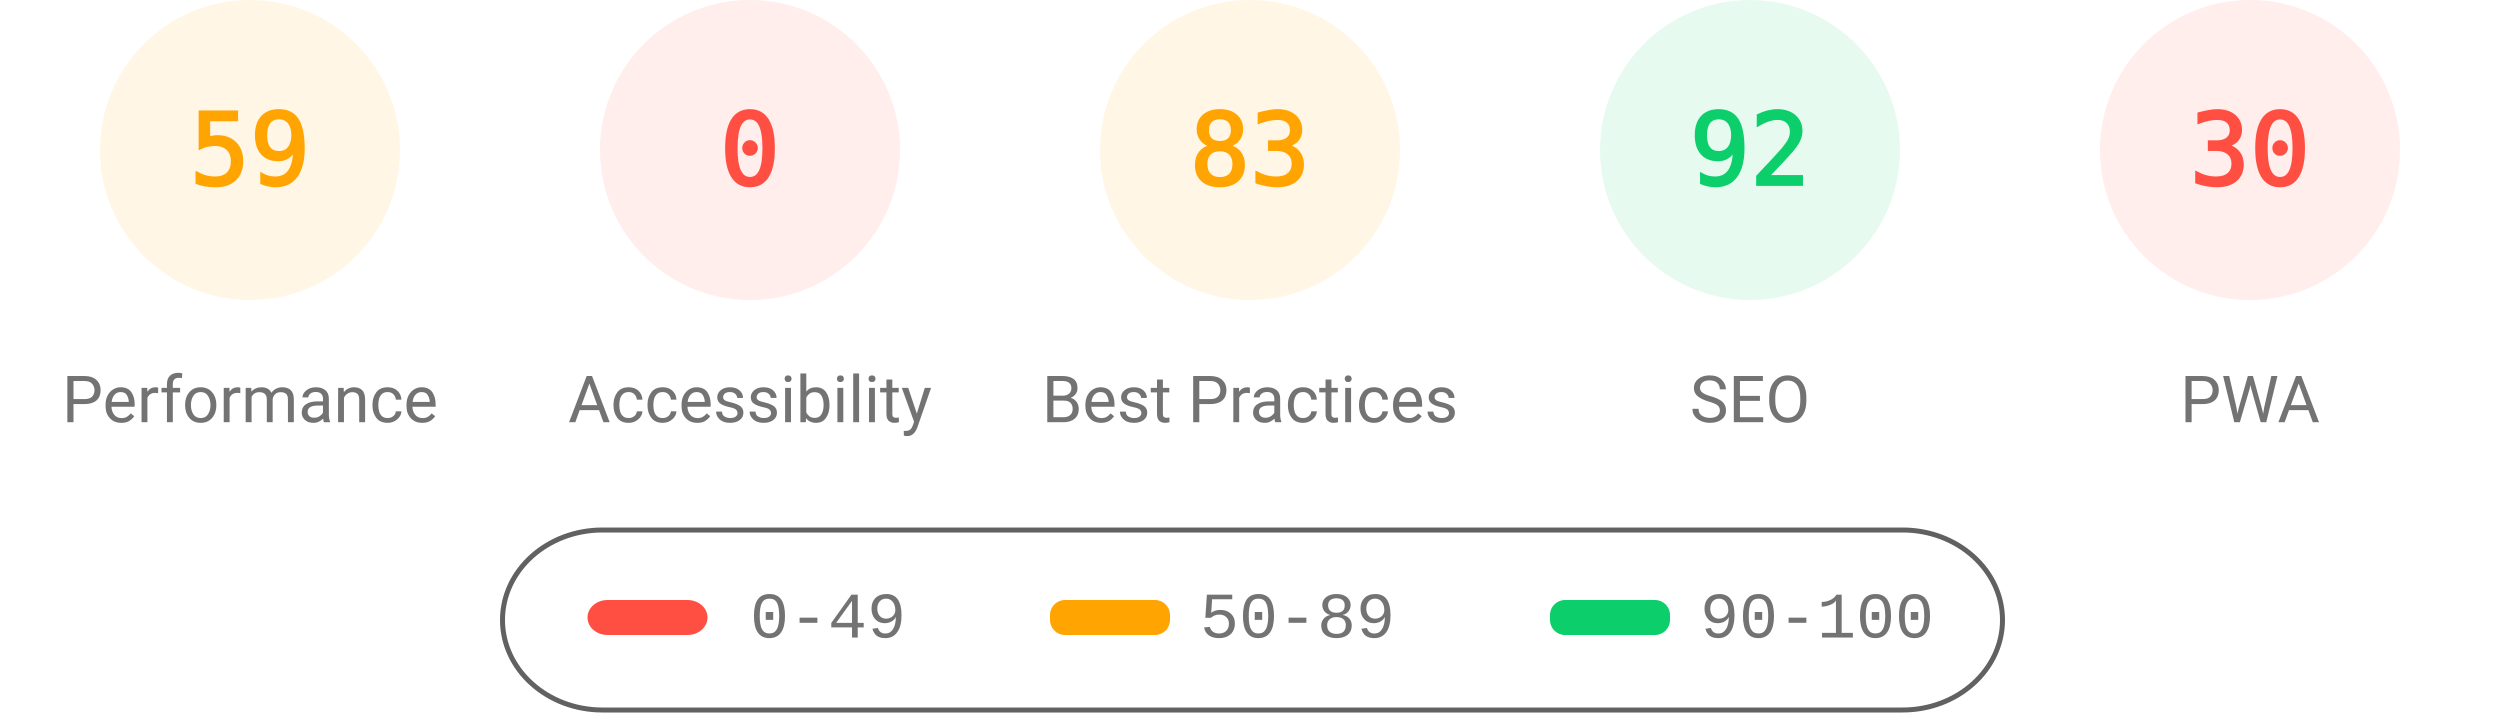
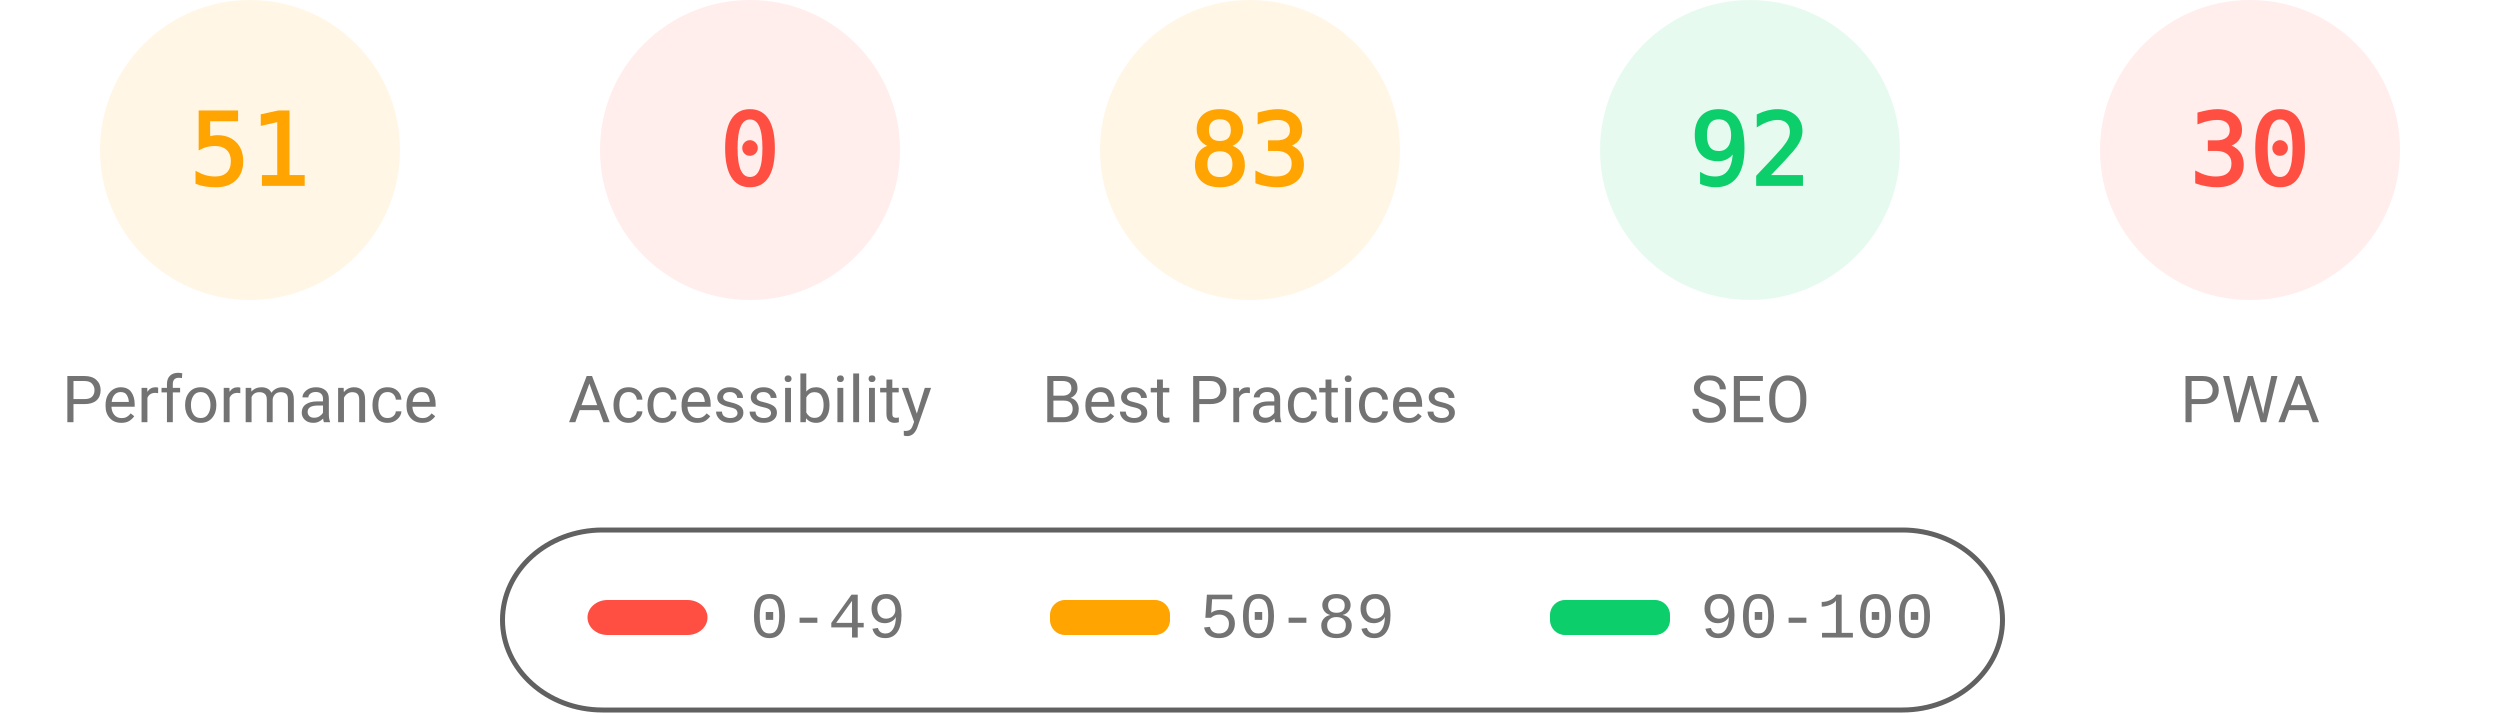
<svg xmlns="http://www.w3.org/2000/svg" fill="none" width="1000" height="285">
  <style>.gauge-base{opacity:.1}.gauge-arc{fill:none;animation-delay:250ms;stroke-linecap:round;transform:rotate(-90deg);transform-origin:100px 60px;animation:load-gauge 1s ease forwards}.guage-text{font-size:40px;font-family:monospace;text-align:center}.guage-red{color:#ff4e42;fill:#ff4e42;stroke:#ff4e42}.guage-orange{color:#ffa400;fill:#ffa400;stroke:#ffa400}.guage-green{color:#0cce6b;fill:#0cce6b;stroke:#0cce6b}.guage-undefined{color:#5c5c5c;fill:#5c5c5c;stroke:#5c5c5c}.guage-title{color:#737373;fill:#737373;stroke:none;font-size:26px;line-height:26px;font-family:Roboto,Halvetica,Arial,sans-serif}@keyframes load-gauge{from{stroke-dasharray:0 352.858}}</style>
  <svg class="guage-div guage-perf guage-orange" viewBox="0 0 200 200" width="200" height="200">
    <circle class="gauge-base" r="56" cx="100" cy="60" stroke-width="8" />
-     <circle class="gauge-arc guage-arc-1" r="56" cx="100" cy="60" stroke-width="8" style="stroke-dasharray:207.596,351.858" />
-     <text class="guage-text" x="100" y="60" alignment-baseline="central" dominant-baseline="central" text-anchor="middle">59</text>
+     <circle class="gauge-arc guage-arc-1" r="56" cx="100" cy="60" stroke-width="8" style="stroke-dasharray:179.448,351.858" />
+     <text class="guage-text" x="100" y="60" alignment-baseline="central" dominant-baseline="central" text-anchor="middle">51</text>
    <text class="guage-title" x="100" y="160" alignment-baseline="central" dominant-baseline="central" text-anchor="middle">Performance</text>
  </svg>
  <svg class="guage-div guage-acc guage-red" viewBox="0 0 200 200" width="200" height="200" x="200">
    <circle class="gauge-base" r="56" cx="100" cy="60" stroke-width="8" />
    <circle class="gauge-arc guage-arc-2" r="56" cx="100" cy="60" stroke-width="8" style="stroke-dasharray:0,351.858" />
    <text class="guage-text" x="100" y="60" alignment-baseline="central" dominant-baseline="central" text-anchor="middle">0</text>
    <text class="guage-title" x="100" y="160" alignment-baseline="central" dominant-baseline="central" text-anchor="middle">Accessibility</text>
  </svg>
  <svg class="guage-div guage-best guage-orange" viewBox="0 0 200 200" width="200" height="200" x="400">
    <circle class="gauge-base" r="56" cx="100" cy="60" stroke-width="8" />
    <circle class="gauge-arc guage-arc-3" r="56" cx="100" cy="60" stroke-width="8" style="stroke-dasharray:292.042,351.858" />
    <text class="guage-text" x="100" y="60" alignment-baseline="central" dominant-baseline="central" text-anchor="middle">83</text>
    <text class="guage-title" x="100" y="160" alignment-baseline="central" dominant-baseline="central" text-anchor="middle">Best Practices</text>
  </svg>
  <svg class="guage-div guage-seo guage-green" viewBox="0 0 200 200" width="200" height="200" x="600">
    <circle class="gauge-base" r="56" cx="100" cy="60" stroke-width="8" />
    <circle class="gauge-arc guage-arc-4" r="56" cx="100" cy="60" stroke-width="8" style="stroke-dasharray:323.709,351.858" />
    <text class="guage-text" x="100" y="60" alignment-baseline="central" dominant-baseline="central" text-anchor="middle">92</text>
    <text class="guage-title" x="100" y="160" alignment-baseline="central" dominant-baseline="central" text-anchor="middle">SEO</text>
  </svg>
  <svg class="guage-div guage-pwa guage-red" viewBox="0 0 200 200" width="200" height="200" x="800">
    <circle class="gauge-base" r="56" cx="100" cy="60" stroke-width="8" />
    <circle class="gauge-arc guage-arc-4" r="56" cx="100" cy="60" stroke-width="8" style="stroke-dasharray:105.557,351.858" />
    <text class="guage-text" x="100" y="60" alignment-baseline="central" dominant-baseline="central" text-anchor="middle">30</text>
    <text class="guage-title" x="100" y="160" alignment-baseline="central" dominant-baseline="central" text-anchor="middle">PWA</text>
  </svg>
  <svg width="604" height="76" x="200" y="210">
    <path fill="none" id="canvas_background" d="M-1-1h604v80H-1z" />
    <rect fill-opacity="0" stroke="#616161" stroke-width="2" rx="40" id="svg_2" height="72" width="600" y="2" x="1" fill="#000" />
    <rect stroke="#000" rx="8" id="svg_3" height="14" width="48" y="30" x="35" stroke-opacity="null" stroke-width="0" fill="#ff4e42" />
    <rect stroke="#000" rx="6" id="svg_4" height="14" width="48" y="30" x="220" stroke-opacity="null" stroke-width="0" fill="#ffa400" />
    <rect stroke="#000" rx="6" id="svg_5" height="14" width="48" y="30" x="420" stroke-opacity="null" stroke-width="0" fill="#0cce6b" />
    <text xml:space="preserve" text-anchor="start" font-family="'Courier New', Courier, monospace" font-size="26" id="svg_6" y="45" x="100" stroke-opacity="null" stroke-width="0" stroke="#000" fill="#737373">0-49</text>
    <text xml:space="preserve" text-anchor="start" font-family="'Courier New', Courier, monospace" font-size="26" id="svg_7" y="45" x="280" stroke-opacity="null" stroke-width="0" stroke="#000" fill="#737373">50-89</text>
    <text xml:space="preserve" text-anchor="start" font-family="'Courier New', Courier, monospace" font-size="26" id="svg_8" y="45" x="480" stroke-opacity="null" stroke-width="0" stroke="#000" fill="#737373">90-100</text>
  </svg>
</svg>
